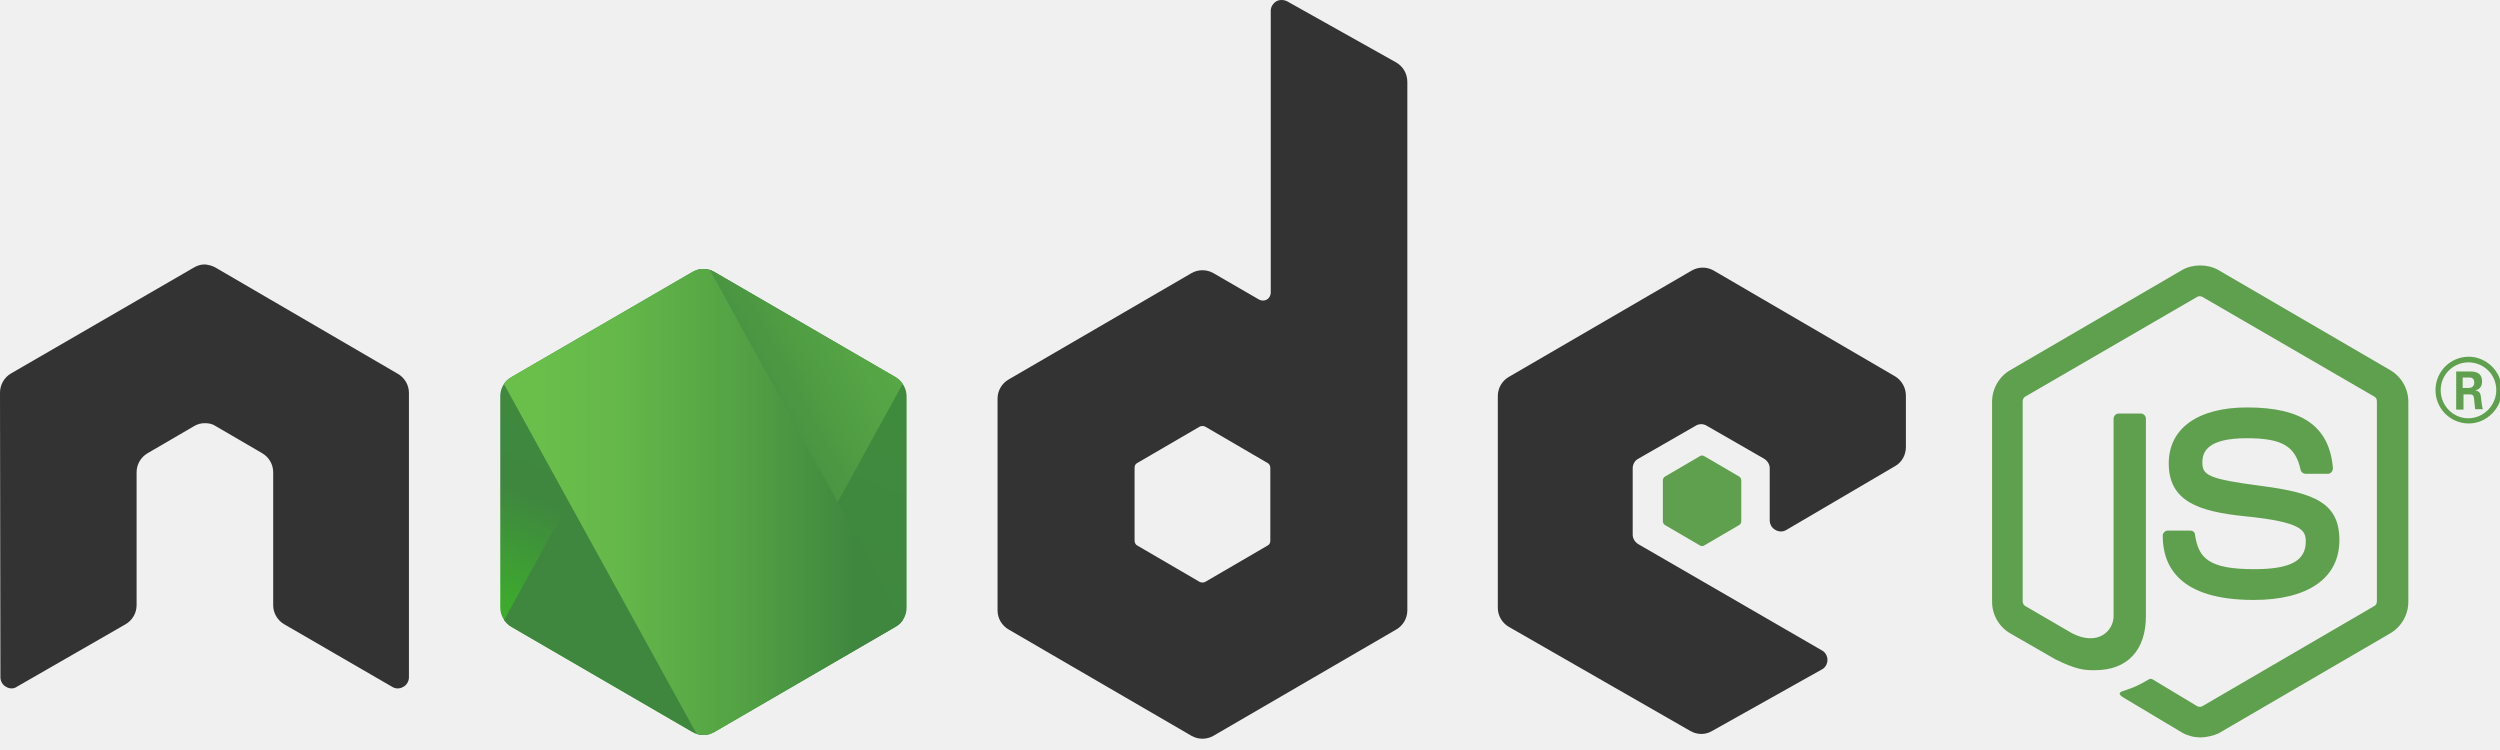
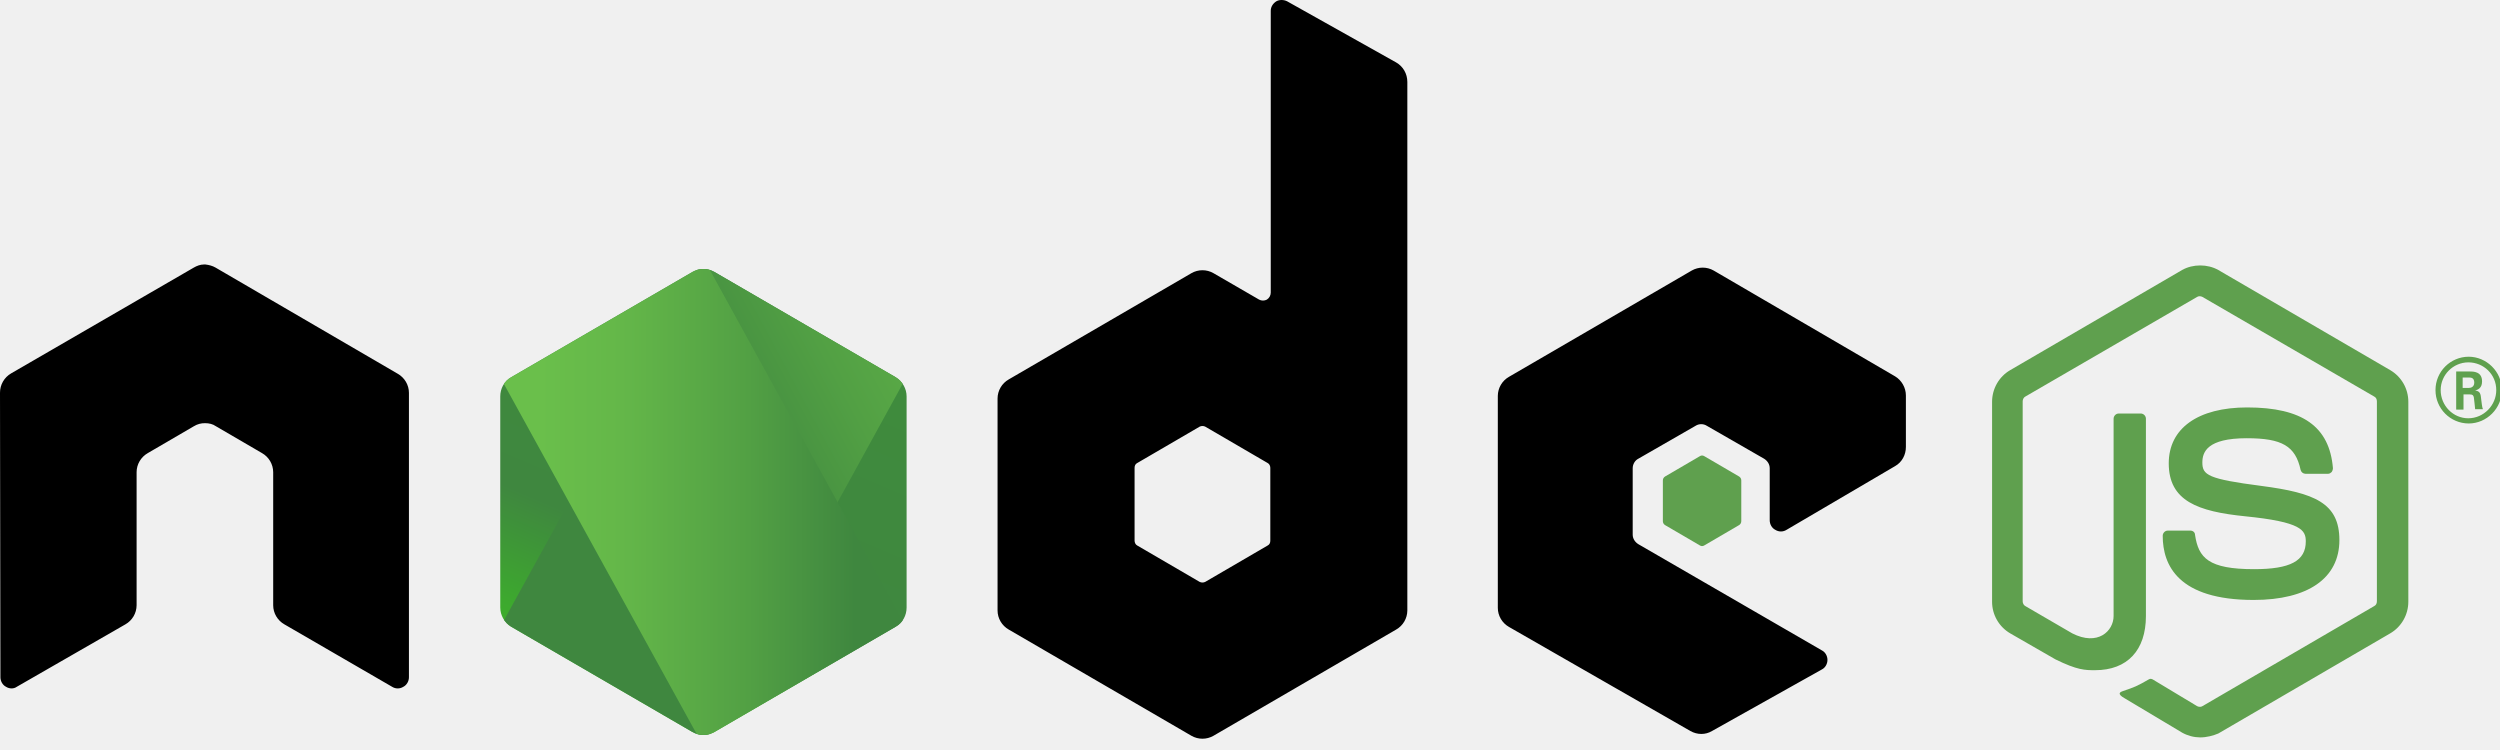
<svg xmlns="http://www.w3.org/2000/svg" class="app-svg" aria-label="Node.js logotype" role="img" viewBox="0 0 267 80">
  <mask id="a" height="80" maskUnits="userSpaceOnUse" style="mask-type: luminance" width="267" x="0" y="0">
    <path d="M267 0H0v79.378h267z" fill="#fff" />
  </mask>
  <g mask="url(#a)">
    <path d="M234.983 78.755a4 4 0 0 1-1.933-.51l-6.121-3.658c-.921-.51-.46-.695-.184-.787 1.242-.417 1.472-.51 2.761-1.25.138-.093.322-.047.46.046l4.694 2.825c.184.092.414.092.552 0l18.363-10.698c.183-.092.277-.277.277-.509V42.867c0-.232-.094-.417-.277-.51l-18.363-10.65c-.184-.093-.414-.093-.552 0l-18.362 10.65c-.184.093-.276.324-.276.51v21.347c0 .186.092.417.276.51l5.016 2.917c2.715 1.39 4.418-.232 4.418-1.852v-21.07c0-.278.23-.556.553-.556h2.347c.276 0 .552.232.552.556v21.07c0 3.658-1.979 5.788-5.431 5.788-1.058 0-1.886 0-4.234-1.157l-4.832-2.779a3.91 3.91 0 0 1-1.933-3.38V42.912c0-1.39.737-2.686 1.933-3.38l18.363-10.697c1.15-.649 2.715-.649 3.865 0l18.363 10.696a3.91 3.91 0 0 1 1.932 3.381V64.26c0 1.39-.736 2.686-1.932 3.381l-18.363 10.697c-.552.232-1.242.417-1.932.417" fill="#5fa04e" />
    <path d="M240.69 64.075c-8.055 0-9.712-3.705-9.712-6.854 0-.277.23-.555.552-.555h2.393c.277 0 .507.185.507.463.368 2.454 1.426 3.658 6.305 3.658 3.866 0 5.523-.88 5.523-2.963 0-1.204-.462-2.084-6.49-2.686-5.016-.51-8.146-1.621-8.146-5.65 0-3.75 3.13-5.974 8.376-5.974 5.892 0 8.791 2.038 9.159 6.484a.76.76 0 0 1-.137.416c-.094.093-.231.186-.371.186h-2.439a.54.54 0 0 1-.505-.417c-.553-2.547-1.98-3.38-5.753-3.38-4.234 0-4.74 1.481-4.74 2.593 0 1.342.598 1.76 6.305 2.5 5.66.741 8.33 1.806 8.33 5.788 0 4.076-3.36 6.391-9.157 6.391m26.51-22.413c0 1.945-1.612 3.566-3.546 3.566a3.556 3.556 0 0 1-3.543-3.566 3.556 3.556 0 0 1 3.543-3.565c1.888 0 3.546 1.574 3.546 3.565m-6.536 0c0 1.667 1.335 3.01 2.944 3.01 1.658 0 2.993-1.39 2.993-3.01 0-1.667-1.335-2.963-2.993-2.963a2.975 2.975 0 0 0-2.944 2.963m1.657-1.991h1.381c.46 0 1.381 0 1.381 1.065 0 .74-.462.88-.739.973.554.046.599.416.645.926.046.324.094.88.185 1.065h-.83c0-.186-.137-1.204-.137-1.25-.045-.232-.137-.325-.413-.325h-.691v1.62h-.782zm.736 1.76h.597c.508 0 .599-.37.599-.556 0-.556-.368-.556-.599-.556h-.642v1.112z" fill="#5fa04e" />
-     <path fill-rule="evenodd" clip-rule="evenodd" d="M43.674 41.954c0-.834-.46-1.62-1.197-2.038L23.01 28.572c-.322-.185-.69-.278-1.058-.324h-.184c-.368 0-.736.139-1.059.324l-19.512 11.3A2.38 2.38 0 0 0 0 41.953l.046 30.378c0 .416.23.833.598 1.018.368.232.829.232 1.15 0l11.598-6.668a2.36 2.36 0 0 0 1.197-2.037V50.428c0-.833.46-1.62 1.196-2.037l4.924-2.871a2.2 2.2 0 0 1 1.197-.325c.414 0 .828.093 1.15.325l4.925 2.87a2.36 2.36 0 0 1 1.196 2.038v14.217c0 .833.46 1.62 1.197 2.037l11.505 6.668c.368.232.828.232 1.197 0 .368-.185.598-.602.598-1.018zM137.465.139c-.369-.185-.829-.185-1.151 0-.368.231-.598.602-.598 1.019v30.1a.89.89 0 0 1-.415.74.88.88 0 0 1-.828 0l-4.878-2.825a2.36 2.36 0 0 0-2.347 0L107.735 40.52a2.36 2.36 0 0 0-1.196 2.037V65.2c0 .834.46 1.621 1.196 2.038l19.513 11.345a2.36 2.36 0 0 0 2.347 0l19.513-11.345a2.36 2.36 0 0 0 1.196-2.038V8.752c0-.88-.46-1.667-1.196-2.084zm-1.795 57.606c0 .232-.092.417-.276.51l-6.674 3.89a.68.68 0 0 1-.598 0l-6.673-3.89c-.184-.093-.276-.325-.276-.51v-7.78c0-.231.092-.416.276-.509l6.673-3.89a.68.68 0 0 1 .598 0l6.674 3.89c.184.093.276.324.276.51zm66.728-7.965c.737-.417 1.151-1.204 1.151-2.038v-5.51c0-.834-.46-1.62-1.151-2.037l-19.375-11.3a2.36 2.36 0 0 0-2.347 0l-19.512 11.346a2.36 2.36 0 0 0-1.197 2.037v22.645c0 .833.46 1.62 1.197 2.037l19.374 11.114c.737.416 1.611.416 2.301 0l11.736-6.576c.368-.185.598-.602.598-1.019s-.23-.833-.598-1.018L174.97 58.115c-.368-.231-.598-.602-.598-1.018v-7.085c0-.417.23-.834.598-1.02l6.121-3.518a1.12 1.12 0 0 1 1.196 0l6.121 3.519c.368.231.598.602.598 1.019v5.557c0 .416.23.833.599 1.018.368.232.828.232 1.196 0z" fill="#333" />
+     <path class="app-nde-path" fill-rule="evenodd" clip-rule="evenodd" d="M43.674 41.954c0-.834-.46-1.62-1.197-2.038L23.01 28.572c-.322-.185-.69-.278-1.058-.324h-.184c-.368 0-.736.139-1.059.324l-19.512 11.3A2.38 2.38 0 0 0 0 41.953l.046 30.378c0 .416.23.833.598 1.018.368.232.829.232 1.15 0l11.598-6.668a2.36 2.36 0 0 0 1.197-2.037V50.428c0-.833.46-1.62 1.196-2.037l4.924-2.871a2.2 2.2 0 0 1 1.197-.325c.414 0 .828.093 1.15.325l4.925 2.87a2.36 2.36 0 0 1 1.196 2.038v14.217c0 .833.46 1.62 1.197 2.037l11.505 6.668c.368.232.828.232 1.197 0 .368-.185.598-.602.598-1.018zM137.465.139c-.369-.185-.829-.185-1.151 0-.368.231-.598.602-.598 1.019v30.1a.89.89 0 0 1-.415.74.88.88 0 0 1-.828 0l-4.878-2.825a2.36 2.36 0 0 0-2.347 0L107.735 40.52a2.36 2.36 0 0 0-1.196 2.037V65.2c0 .834.46 1.621 1.196 2.038l19.513 11.345a2.36 2.36 0 0 0 2.347 0l19.513-11.345a2.36 2.36 0 0 0 1.196-2.038V8.752c0-.88-.46-1.667-1.196-2.084zm-1.795 57.606c0 .232-.092.417-.276.51l-6.674 3.89a.68.68 0 0 1-.598 0l-6.673-3.89c-.184-.093-.276-.325-.276-.51v-7.78c0-.231.092-.416.276-.509l6.673-3.89a.68.68 0 0 1 .598 0l6.674 3.89c.184.093.276.324.276.51zm66.728-7.965c.737-.417 1.151-1.204 1.151-2.038v-5.51c0-.834-.46-1.62-1.151-2.037l-19.375-11.3a2.36 2.36 0 0 0-2.347 0l-19.512 11.346a2.36 2.36 0 0 0-1.197 2.037v22.645c0 .833.46 1.62 1.197 2.037l19.374 11.114c.737.416 1.611.416 2.301 0l11.736-6.576c.368-.185.598-.602.598-1.019s-.23-.833-.598-1.018L174.97 58.115c-.368-.231-.598-.602-.598-1.018v-7.085c0-.417.23-.834.598-1.02l6.121-3.518a1.12 1.12 0 0 1 1.196 0l6.121 3.519c.368.231.598.602.598 1.019v5.557c0 .416.23.833.599 1.018.368.232.828.232 1.196 0z" />
    <path fill-rule="evenodd" clip-rule="evenodd" d="M181.551 48.716a.42.42 0 0 1 .461 0l3.727 2.176c.138.092.23.231.23.417v4.352a.49.49 0 0 1-.23.417l-3.727 2.177a.42.42 0 0 1-.461 0l-3.727-2.177a.49.49 0 0 1-.23-.417V51.31c0-.185.092-.325.23-.417z" fill="#5fa04e" />
    <g transform="translate(53.428, 28.628)">
      <path fill="url(#b)" d="M22.873.417a2.36 2.36 0 0 0-2.348 0L1.151 11.669C.414 12.086 0 12.873 0 13.707v22.551c0 .834.46 1.621 1.15 2.038l19.375 11.253a2.36 2.36 0 0 0 2.348 0l19.374-11.253c.737-.417 1.15-1.204 1.15-2.038V13.707c0-.834-.46-1.62-1.15-2.038z" />
      <path fill="url(#c)" clip-path="url(#d)" d="m21.699-1.047 21.506 12.995L21.7 51.073.153 38.055z" />
      <path fill="url(#e)" clip-path="url(#d)" d="M21.699-1.047.153 11.948l21.546 39.125 21.506-13.018z" />
    </g>
  </g>
  <defs>
    <linearGradient id="b" x1="30.33" y1="8.56" x2="14.9" y2="44.7" gradientUnits="userSpaceOnUse">
      <stop stop-color="#3f8b3d" />
      <stop offset=".64" stop-color="#3f873f" />
      <stop offset=".93" stop-color="#3da92e" />
      <stop offset="1" stop-color="#3dae2b" />
    </linearGradient>
    <linearGradient id="c" x1="18.8" y1="26.8" x2="68" y2=".4" gradientUnits="userSpaceOnUse">
      <stop offset=".14" stop-color="#3f873f" />
      <stop offset=".4" stop-color="#52a044" />
      <stop offset=".71" stop-color="#64b749" />
      <stop offset=".91" stop-color="#6abf4b" />
    </linearGradient>
    <linearGradient id="e" x1=".25" y1="24.5" x2="44" y2="24.5" gradientUnits="userSpaceOnUse">
      <stop offset=".09" stop-color="#6abf4b" />
      <stop offset=".29" stop-color="#64b749" />
      <stop offset=".6" stop-color="#52a044" />
      <stop offset=".86" stop-color="#3f873f" />
    </linearGradient>
    <clipPath id="d">
      <path d="M22.873.417a2.36 2.36 0 0 0-2.348 0L1.151 11.669C.414 12.086 0 12.873 0 13.707v22.551c0 .834.46 1.621 1.15 2.038l19.375 11.253a2.36 2.36 0 0 0 2.348 0l19.374-11.253c.737-.417 1.15-1.204 1.15-2.038V13.707c0-.834-.46-1.62-1.15-2.038z" />
    </clipPath>
  </defs>
</svg>
